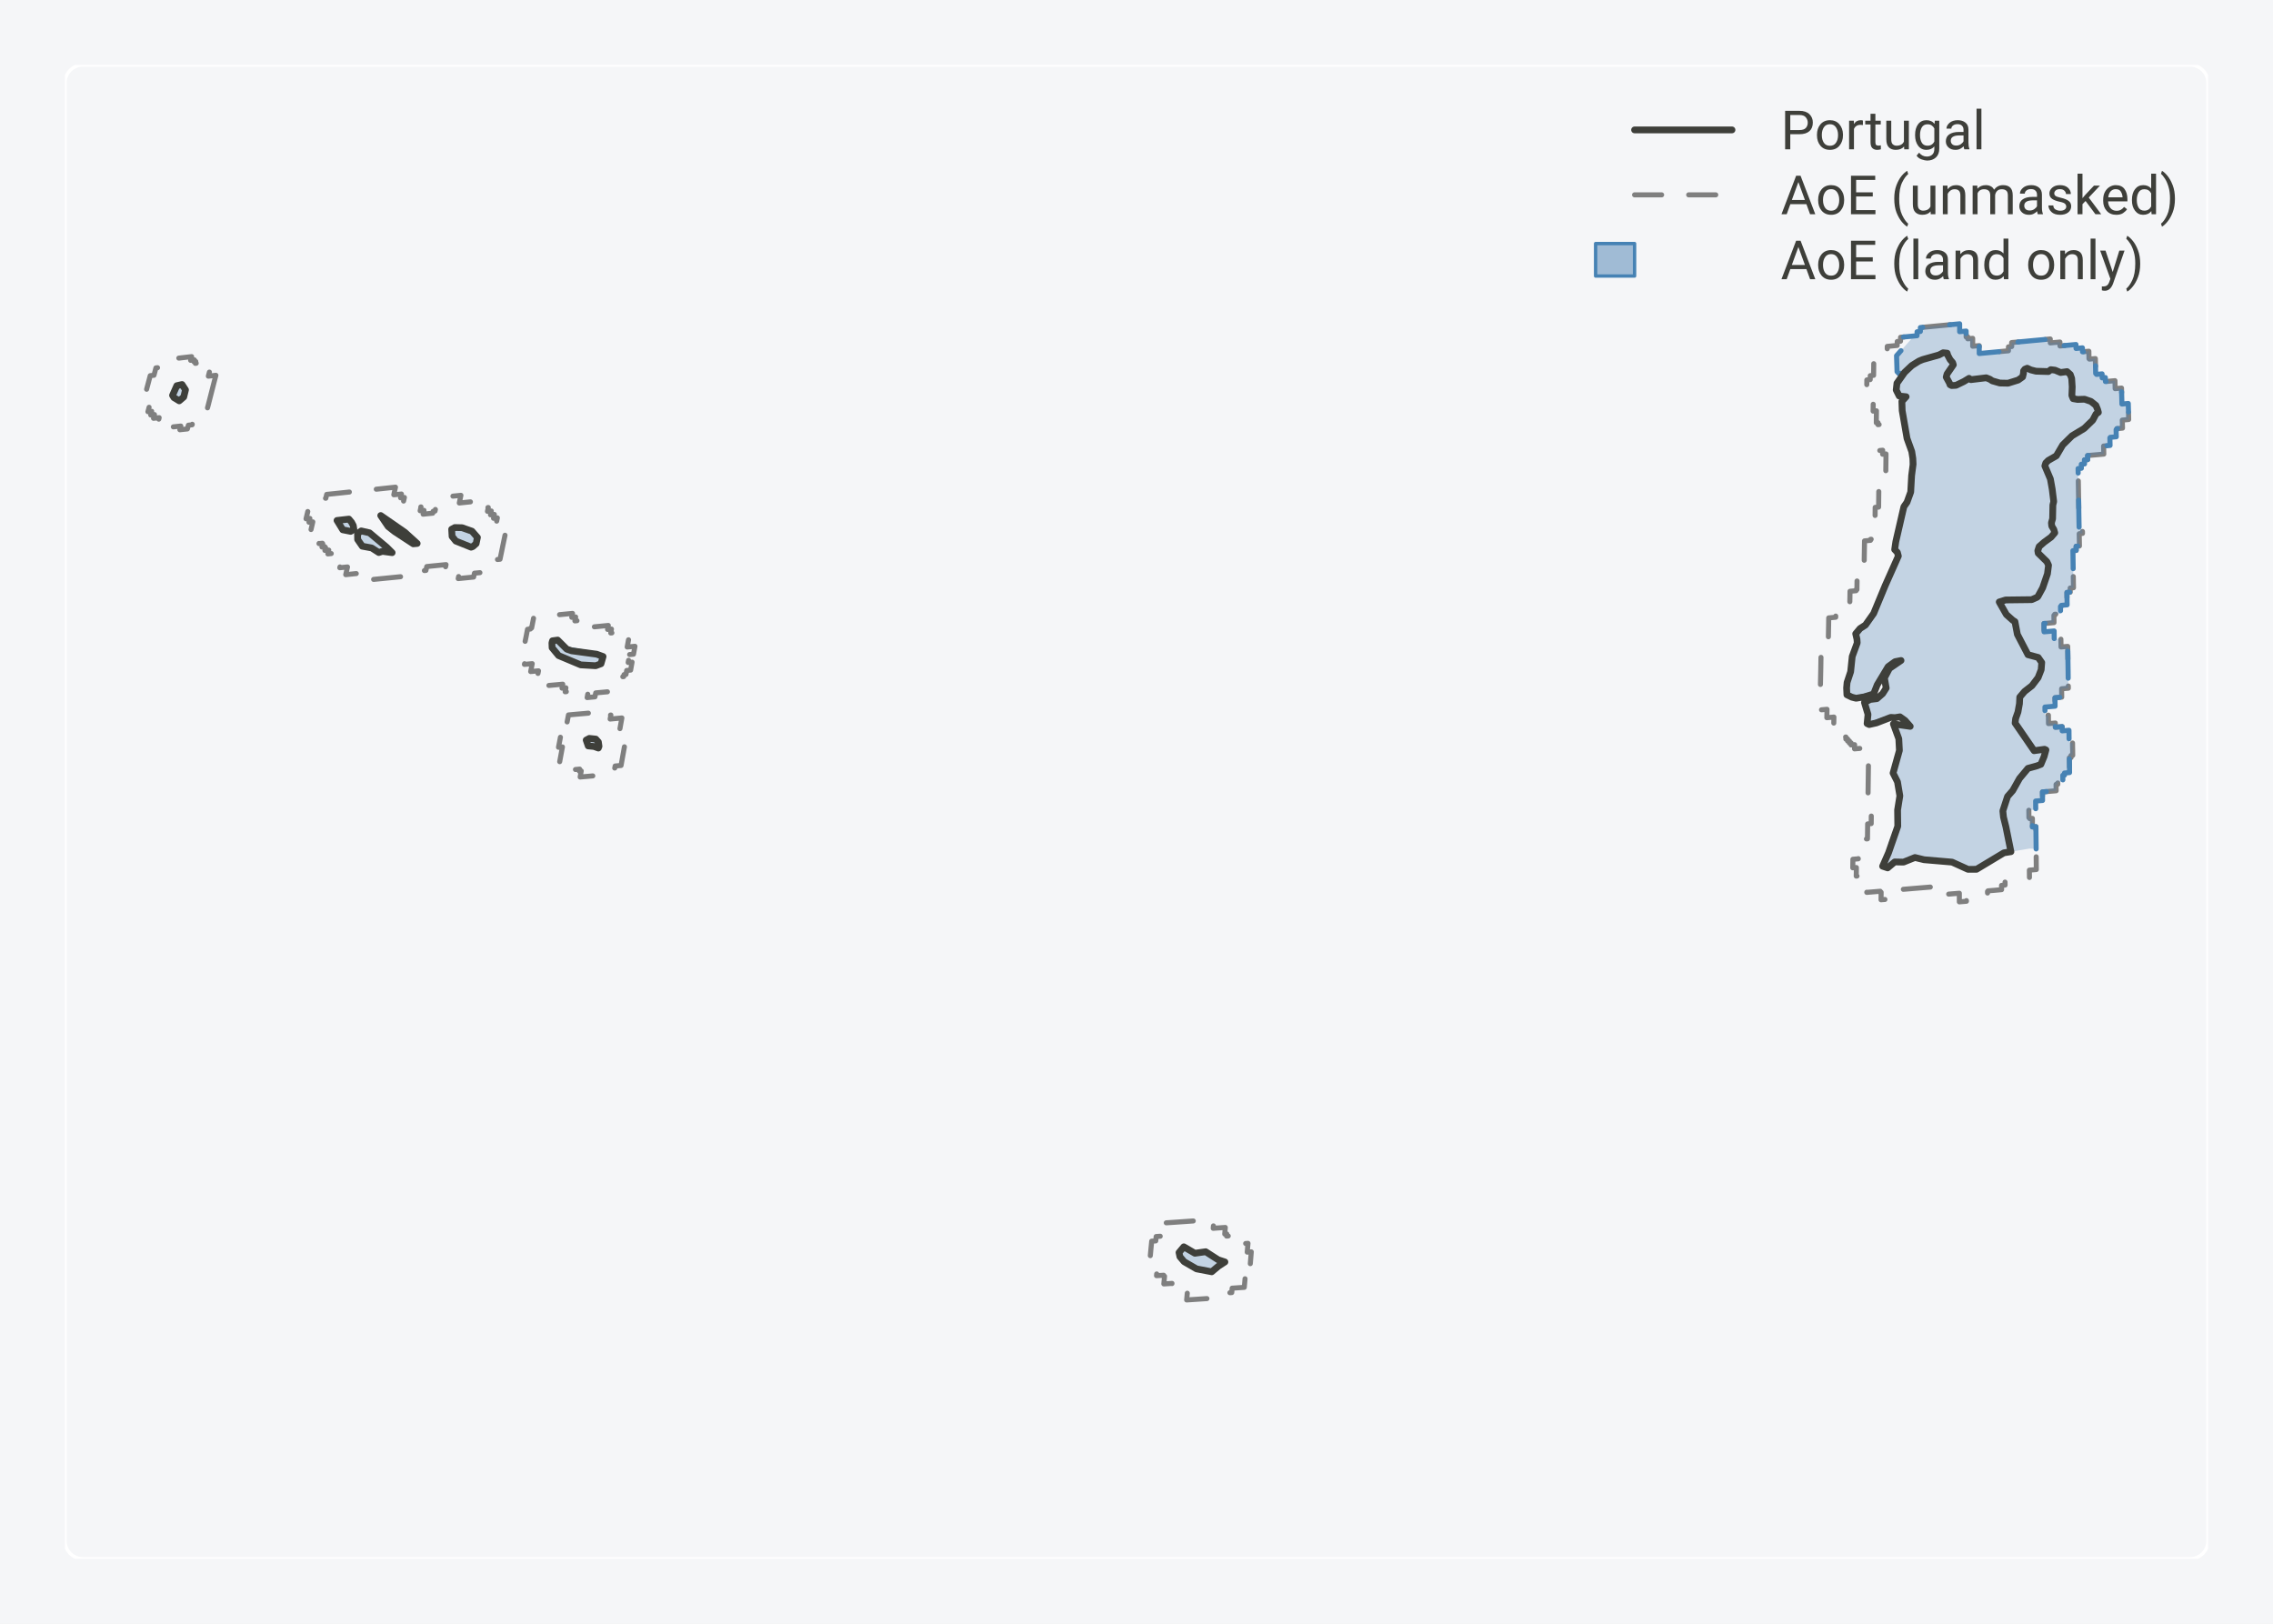
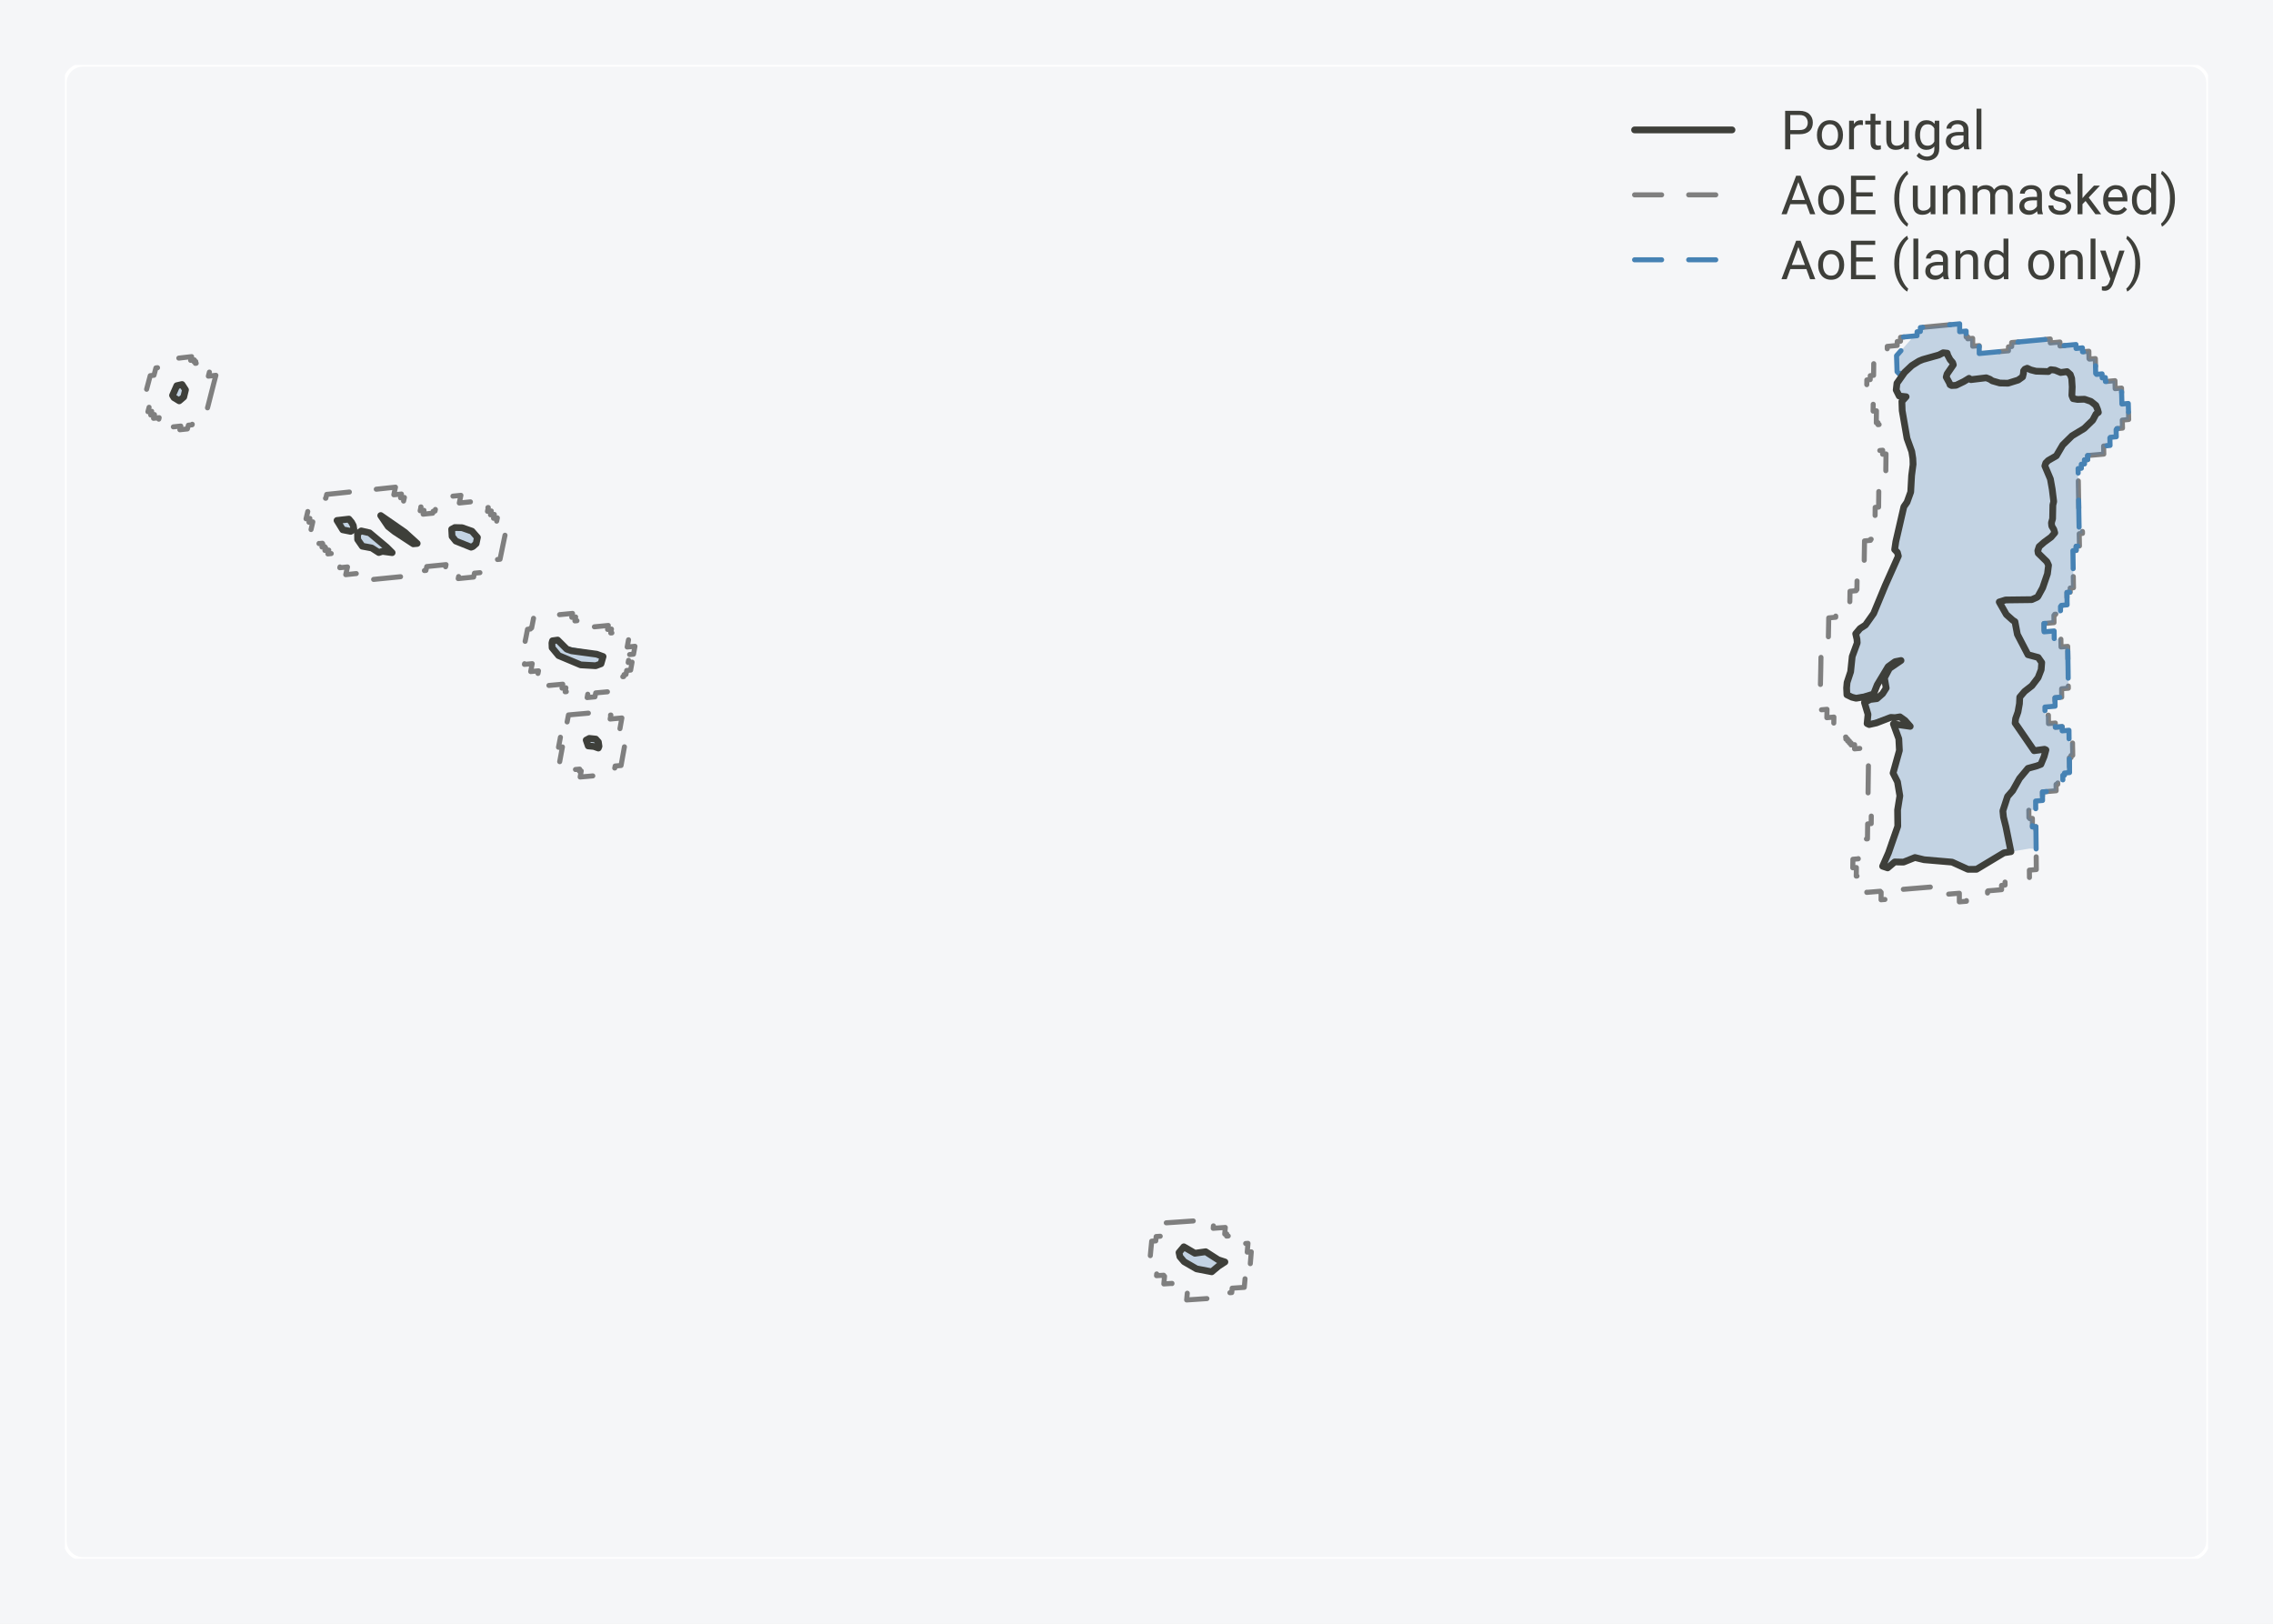
<svg xmlns="http://www.w3.org/2000/svg" width="504.00pt" height="360.00pt" viewBox="0 0 504.00 360.00">
  <g class="svglite">
    <defs>
      <style type="text/css">
    /* theme-aware-processed */
    .svglite line, .svglite polyline, .svglite polygon, .svglite path, .svglite circle {
      fill: none;
      stroke: #3E3F3A;
      stroke-linecap: round;
      stroke-linejoin: round;
      stroke-miterlimit: 10.00;
    }
    .svglite &gt; g &gt; rect {
      fill: none;
      stroke: #3E3F3A;
      stroke-linecap: round;
      stroke-linejoin: round;
      stroke-miterlimit: 10.00;
    }
    .svglite text {
      white-space: pre;
      fill: #3E3F3A;
    }
    .svglite g.glyphgroup path {
      fill: inherit;
      stroke: none;
    }
  </style>
    </defs>
    <rect class="svg-bg" width="100%" height="100%" style="stroke: none; fill: #F5F6F8;" />
    <defs>
      <clipPath id="cpMC4wMHw1MDQuMDB8MC4wMHwzNjAuMDA=">
        <rect x="0.00" y="0.00" width="504.00" height="360.00" />
      </clipPath>
    </defs>
    <g clip-path="url(#cpMC4wMHw1MDQuMDB8MC4wMHwzNjAuMDA=)">
</g>
    <defs>
      <clipPath id="cpMTQuNDB8NDg5LjYwfDE0LjQwfDM0NS42MA==">
        <rect x="14.40" y="14.40" width="475.20" height="331.20" />
      </clipPath>
    </defs>
    <g clip-path="url(#cpMTQuNDB8NDg5LjYwfDE0LjQwfDM0NS42MA==)">
      <rect rx="4" x="14.40" y="14.40" width="475.20" height="331.20" style="stroke-width: 0.75; stroke: #FFFFFF; fill: #F5F6F8;" />
      <path d="M 47.02 86.49 L 47.44 84.85 L 47.87 83.21 L 46.20 83.40 L 46.62 81.76 L 44.96 81.95 L 45.38 80.32 L 43.72 80.51 L 43.31 80.56 L 43.41 80.15 L 43.00 80.20 L 43.10 79.79 L 42.27 79.89 L 42.49 79.07 L 40.82 79.26 L 37.50 79.65 L 35.84 79.84 L 35.40 81.47 L 34.57 81.57 L 34.36 82.38 L 34.14 83.20 L 33.31 83.29 L 32.44 86.56 L 32.00 88.19 L 32.83 88.10 L 32.62 88.92 L 32.40 89.74 L 33.23 89.64 L 32.80 91.28 L 33.64 91.19 L 33.42 92.01 L 34.25 91.91 L 34.04 92.74 L 35.29 92.60 L 35.19 93.01 L 35.60 92.96 L 35.28 94.19 L 36.95 94.01 L 37.58 93.94 L 37.53 94.14 L 37.74 94.12 L 37.58 94.74 L 38.42 94.64 L 39.25 94.55 L 40.09 94.46 L 39.88 95.28 L 41.55 95.10 L 41.77 94.27 L 42.60 94.18 L 42.82 93.35 L 43.65 93.26 L 45.33 93.07 L 45.75 91.42 L 46.18 89.78 L 46.60 88.13 L 47.02 86.49 Z" style="fill-rule: evenodd; stroke-width: 1.12; stroke: #7F7F7F; stroke-dasharray: 6.00,6.00;" />
      <path d="M 87.32 109.69 L 87.69 108.01 L 86.00 108.19 L 84.31 108.37 L 82.61 108.55 L 80.92 108.72 L 79.22 108.90 L 77.53 109.08 L 75.83 109.26 L 74.14 109.44 L 72.44 109.61 L 72.25 110.46 L 71.40 110.55 L 71.25 111.18 L 71.04 111.20 L 70.99 111.41 L 70.35 111.48 L 70.16 112.32 L 69.31 112.41 L 69.11 113.25 L 68.26 113.34 L 67.86 115.03 L 68.71 114.94 L 68.51 115.79 L 69.36 115.70 L 69.17 116.54 L 68.77 118.24 L 69.62 118.15 L 69.42 119.00 L 70.27 118.91 L 70.08 119.76 L 70.93 119.67 L 70.73 120.52 L 71.48 120.44 L 71.45 120.55 L 71.56 120.54 L 71.39 121.28 L 72.03 121.21 L 71.98 121.43 L 72.19 121.41 L 72.04 122.04 L 72.90 121.96 L 72.70 122.81 L 74.30 122.64 L 74.28 122.75 L 74.38 122.74 L 74.02 124.34 L 75.73 124.16 L 75.34 125.87 L 77.05 125.70 L 76.66 127.41 L 78.37 127.23 L 80.08 127.06 L 79.70 128.77 L 81.41 128.60 L 83.13 128.43 L 84.84 128.26 L 86.55 128.09 L 88.26 127.92 L 89.98 127.75 L 91.69 127.58 L 93.40 127.41 L 93.59 126.55 L 94.44 126.47 L 94.63 125.61 L 95.48 125.52 L 98.90 125.18 L 98.54 126.90 L 100.25 126.73 L 101.96 126.56 L 101.60 128.28 L 105.02 127.94 L 105.20 127.08 L 106.06 127.00 L 106.91 126.91 L 107.05 126.27 L 107.26 126.25 L 107.31 126.03 L 108.80 125.88 L 108.98 125.02 L 109.84 124.94 L 110.02 124.08 L 110.87 123.99 L 111.23 122.27 L 111.58 120.56 L 111.94 118.84 L 112.29 117.13 L 111.44 117.21 L 111.62 116.36 L 110.77 116.44 L 110.95 115.59 L 110.10 115.67 L 110.28 114.82 L 109.43 114.91 L 109.61 114.05 L 108.76 114.14 L 108.94 113.29 L 108.09 113.37 L 108.27 112.52 L 106.62 112.69 L 106.63 112.64 L 106.58 112.64 L 106.75 111.84 L 105.90 111.93 L 105.05 112.02 L 105.23 111.17 L 101.84 111.52 L 102.20 109.82 L 100.51 109.99 L 98.81 110.17 L 98.44 111.86 L 96.74 112.04 L 96.46 113.31 L 96.04 113.36 L 95.95 113.78 L 94.67 113.91 L 93.82 114.00 L 94.01 113.15 L 93.16 113.24 L 93.35 112.39 L 91.65 112.57 L 92.02 110.87 L 90.33 111.05 L 89.48 111.13 L 89.67 110.29 L 88.82 110.37 L 89.01 109.53 L 87.33 109.70 L 87.33 109.69 L 87.32 109.69 Z" style="fill-rule: evenodd; stroke-width: 1.12; stroke: #7F7F7F; stroke-dasharray: 6.00,6.00;" />
      <path d="M 139.61 145.12 L 140.47 145.04 L 140.79 143.29 L 139.07 143.45 L 139.39 141.69 L 137.67 141.85 L 138.00 140.10 L 136.28 140.26 L 135.42 140.34 L 135.58 139.47 L 134.72 139.55 L 134.88 138.67 L 133.16 138.84 L 129.72 139.17 L 130.06 137.42 L 128.34 137.58 L 127.47 137.66 L 127.64 136.79 L 126.78 136.87 L 126.95 136.00 L 123.51 136.33 L 120.07 136.66 L 118.35 136.83 L 118.01 138.57 L 117.88 139.22 L 117.66 139.24 L 117.62 139.46 L 116.97 139.52 L 116.80 140.39 L 116.63 141.27 L 116.45 142.14 L 116.28 143.01 L 116.11 143.88 L 116.97 143.80 L 116.63 145.55 L 116.28 147.30 L 118.01 147.14 L 117.67 148.89 L 119.40 148.73 L 119.06 150.49 L 120.79 150.33 L 120.45 152.09 L 122.18 151.93 L 123.92 151.77 L 124.78 151.69 L 124.62 152.57 L 125.48 152.49 L 125.31 153.37 L 127.05 153.21 L 129.65 152.97 L 129.48 153.85 L 130.35 153.78 L 130.19 154.66 L 131.92 154.50 L 132.09 153.62 L 132.95 153.54 L 133.82 153.46 L 134.69 153.38 L 134.85 152.49 L 137.45 152.26 L 137.86 150.05 L 138.29 150.01 L 138.37 149.57 L 138.80 149.53 L 138.96 148.65 L 139.83 148.57 L 140.15 146.80 L 139.29 146.88 L 139.45 146.00 L 139.61 145.12 Z" style="fill-rule: evenodd; stroke-width: 1.12; stroke: #7F7F7F; stroke-dasharray: 6.00,6.00;" />
      <path d="M 124.18 163.91 L 124.01 164.79 L 123.84 165.68 L 124.71 165.60 L 124.38 167.38 L 124.05 169.16 L 125.80 169.01 L 125.47 170.79 L 127.22 170.64 L 128.53 170.52 L 128.45 170.97 L 128.88 170.93 L 128.64 172.27 L 130.39 172.12 L 132.14 171.96 L 133.89 171.81 L 135.64 171.66 L 135.88 170.32 L 136.32 170.28 L 136.40 169.83 L 137.71 169.72 L 138.35 166.15 L 138.99 162.58 L 138.12 162.66 L 138.28 161.77 L 137.41 161.85 L 137.57 160.96 L 137.89 159.18 L 136.15 159.34 L 135.29 159.42 L 135.45 158.53 L 134.58 158.61 L 134.74 157.72 L 133.00 157.88 L 131.26 158.04 L 129.53 158.20 L 127.79 158.35 L 126.05 158.51 L 125.71 160.28 L 123.97 160.44 L 123.64 162.21 L 124.51 162.13 L 124.34 163.02 L 124.18 163.91 Z" style="fill-rule: evenodd; stroke-width: 1.12; stroke: #7F7F7F; stroke-dasharray: 6.00,6.00;" />
      <path d="M 257.26 274.09 L 256.36 274.15 L 256.27 275.12 L 255.37 275.18 L 255.18 277.12 L 255.00 279.06 L 255.90 279.00 L 255.81 279.98 L 255.72 280.95 L 256.62 280.89 L 256.44 282.83 L 258.02 282.73 L 257.99 282.97 L 258.22 282.96 L 258.06 284.66 L 259.87 284.54 L 259.78 285.52 L 260.68 285.46 L 261.58 285.40 L 261.49 286.37 L 263.07 286.27 L 263.05 286.51 L 263.28 286.50 L 263.12 288.21 L 264.93 288.09 L 266.73 287.97 L 268.54 287.85 L 270.34 287.73 L 272.14 287.61 L 272.22 286.64 L 273.12 286.58 L 273.21 285.60 L 274.11 285.54 L 275.90 285.42 L 276.07 283.47 L 277.86 283.35 L 278.02 281.39 L 277.12 281.45 L 277.21 280.48 L 277.29 279.50 L 277.37 278.53 L 277.45 277.55 L 276.55 277.61 L 276.72 275.66 L 275.38 275.76 L 275.42 275.27 L 274.97 275.30 L 275.10 273.84 L 271.97 274.05 L 272.01 273.57 L 271.56 273.60 L 271.69 272.14 L 269.90 272.26 L 269.01 272.33 L 269.09 271.36 L 268.20 271.42 L 267.30 271.48 L 266.41 271.54 L 266.49 270.57 L 264.70 270.69 L 261.12 270.94 L 257.53 271.18 L 257.26 274.09 Z" style="fill-rule: evenodd; stroke-width: 1.12; stroke: #7F7F7F; stroke-dasharray: 6.00,6.00;" />
      <path d="M 462.89 101.00 L 465.04 100.81 L 466.48 100.68 L 466.44 98.89 L 467.87 98.76 L 467.83 97.08 L 467.92 97.07 L 467.92 96.96 L 469.25 96.84 L 469.21 95.28 L 469.39 95.26 L 469.39 95.04 L 470.63 94.92 L 470.58 93.14 L 472.00 93.01 L 471.96 91.23 L 471.91 89.45 L 470.50 89.58 L 470.41 86.04 L 469.00 86.17 L 468.96 84.40 L 467.55 84.53 L 466.84 84.59 L 466.83 83.71 L 466.12 83.78 L 466.10 82.89 L 464.86 83.01 L 464.86 82.79 L 464.68 82.80 L 464.61 79.50 L 463.29 79.62 L 463.29 79.51 L 463.20 79.52 L 463.17 77.87 L 461.76 78.00 L 461.74 77.12 L 461.03 77.19 L 460.33 77.26 L 460.31 76.38 L 458.89 76.51 L 456.77 76.71 L 456.75 75.83 L 456.04 75.90 L 455.33 75.96 L 454.62 76.03 L 454.61 75.15 L 453.19 75.29 L 451.77 75.42 L 450.34 75.55 L 448.91 75.69 L 447.48 75.82 L 446.05 75.95 L 446.06 76.83 L 445.34 76.90 L 445.34 77.78 L 444.63 77.84 L 441.75 78.11 L 438.86 78.38 L 438.86 76.63 L 437.41 76.76 L 437.41 75.01 L 436.32 75.12 L 436.32 74.68 L 435.96 74.71 L 435.96 73.40 L 434.52 73.54 L 434.52 71.79 L 433.07 71.93 L 430.18 72.20 L 427.27 72.48 L 425.81 72.62 L 425.81 73.49 L 425.08 73.56 L 425.07 74.43 L 424.34 74.50 L 422.88 74.64 L 421.42 74.78 L 421.41 75.65 L 420.68 75.72 L 420.67 76.59 L 418.47 76.80 L 418.45 78.55 L 416.97 78.69 L 416.95 80.44 L 415.47 80.58 L 415.44 83.22 L 414.70 83.29 L 414.69 84.16 L 413.94 84.23 L 413.92 85.99 L 413.89 87.76 L 414.64 87.69 L 414.62 88.57 L 415.37 88.50 L 415.33 91.15 L 416.07 91.08 L 416.06 91.97 L 416.05 92.85 L 416.04 93.74 L 416.41 93.70 L 416.41 94.15 L 416.78 94.11 L 416.77 94.56 L 416.75 96.33 L 416.73 98.11 L 416.71 99.89 L 417.45 99.82 L 417.44 100.71 L 418.19 100.64 L 418.18 101.54 L 418.14 105.11 L 418.10 108.47 L 417.91 108.49 L 417.91 108.71 L 416.59 108.83 L 416.57 110.63 L 416.55 112.43 L 415.79 112.49 L 415.78 113.39 L 415.77 114.29 L 415.02 114.36 L 414.99 116.17 L 414.95 119.55 L 414.76 119.57 L 414.75 119.80 L 413.43 119.92 L 413.40 121.73 L 413.37 123.54 L 413.35 125.36 L 413.32 126.95 L 413.13 126.96 L 413.13 127.19 L 411.79 127.31 L 411.74 130.73 L 411.55 130.74 L 411.55 130.97 L 410.21 131.09 L 410.18 132.92 L 410.16 133.83 L 409.39 133.90 L 409.38 134.81 L 408.61 134.88 L 407.07 135.02 L 407.04 136.85 L 405.49 136.99 L 405.46 138.82 L 405.39 142.49 L 405.35 144.33 L 403.80 144.46 L 403.76 146.31 L 403.73 148.15 L 403.69 149.99 L 403.65 151.84 L 403.62 153.69 L 403.58 155.55 L 403.54 157.40 L 405.11 157.26 L 405.07 159.12 L 406.64 158.98 L 406.60 160.84 L 408.17 160.71 L 408.14 162.57 L 408.92 162.50 L 408.91 163.43 L 409.30 163.40 L 409.29 163.87 L 409.68 163.83 L 409.67 164.30 L 410.07 164.27 L 410.06 164.73 L 410.45 164.70 L 410.44 165.16 L 411.23 165.10 L 411.21 166.03 L 412.78 165.90 L 412.75 167.76 L 414.32 167.63 L 414.17 178.89 L 414.15 180.78 L 414.93 180.71 L 414.92 181.66 L 414.91 182.60 L 414.12 182.67 L 414.08 185.98 L 413.68 186.01 L 413.68 186.48 L 412.49 186.58 L 412.47 188.48 L 412.45 189.90 L 412.05 189.93 L 412.04 190.41 L 410.85 190.51 L 410.82 192.40 L 411.62 192.34 L 411.61 193.29 L 411.59 194.24 L 412.39 194.17 L 412.36 196.07 L 413.56 195.98 L 413.55 196.45 L 413.95 196.42 L 413.93 197.85 L 416.91 197.60 L 416.91 197.84 L 417.11 197.82 L 417.09 199.49 L 418.68 199.36 L 420.27 199.22 L 420.27 198.27 L 421.07 198.20 L 421.07 197.25 L 423.45 197.05 L 426.60 196.79 L 429.75 196.53 L 430.93 196.43 L 430.93 196.90 L 431.32 196.87 L 431.31 198.30 L 432.88 198.17 L 434.45 198.04 L 434.45 199.95 L 436.02 199.82 L 436.02 198.86 L 436.80 198.80 L 437.58 198.73 L 438.37 198.67 L 439.15 198.60 L 439.93 198.54 L 440.71 198.47 L 440.70 197.64 L 440.80 197.63 L 440.80 197.51 L 442.26 197.39 L 443.82 197.25 L 443.81 196.30 L 444.59 196.23 L 444.58 195.28 L 445.36 195.21 L 448.45 194.95 L 450.00 194.82 L 449.98 192.92 L 451.52 192.79 L 451.50 190.88 L 451.43 183.28 L 450.66 183.34 L 450.65 182.40 L 450.65 181.45 L 450.07 181.50 L 450.07 181.26 L 449.88 181.28 L 449.86 179.62 L 451.39 179.49 L 451.37 177.60 L 452.90 177.47 L 452.88 175.58 L 454.40 175.45 L 455.92 175.32 L 455.90 173.91 L 456.28 173.88 L 456.27 173.40 L 457.41 173.31 L 457.39 171.89 L 457.77 171.86 L 457.76 171.39 L 458.89 171.29 L 458.87 169.41 L 458.84 168.00 L 459.22 167.97 L 459.21 167.50 L 459.59 167.47 L 459.58 166.53 L 459.56 165.59 L 459.55 164.65 L 458.99 164.70 L 458.98 164.47 L 458.79 164.48 L 458.78 163.78 L 458.76 161.91 L 457.25 162.04 L 457.24 161.10 L 456.49 161.17 L 455.74 161.23 L 455.73 160.30 L 454.22 160.43 L 454.20 158.56 L 453.45 158.63 L 453.44 157.70 L 453.43 156.76 L 454.18 156.70 L 455.68 156.57 L 455.66 154.70 L 457.15 154.57 L 457.13 152.71 L 458.62 152.58 L 458.59 150.72 L 458.57 148.87 L 458.54 147.01 L 458.51 145.16 L 458.48 143.31 L 457.00 143.44 L 456.97 141.60 L 455.54 141.72 L 455.54 141.67 L 455.49 141.67 L 455.47 139.89 L 453.98 140.02 L 453.24 140.08 L 453.23 139.16 L 453.22 138.24 L 453.96 138.18 L 455.44 138.04 L 455.42 136.43 L 455.61 136.42 L 455.60 136.19 L 456.90 136.07 L 456.88 134.47 L 457.06 134.45 L 457.06 134.22 L 458.35 134.10 L 458.32 132.27 L 458.31 131.35 L 459.04 131.29 L 459.03 130.37 L 459.76 130.31 L 459.70 126.65 L 459.65 123.00 L 459.63 122.09 L 460.36 122.03 L 460.35 121.12 L 461.08 121.05 L 461.05 119.24 L 461.03 118.34 L 461.04 118.34 L 461.04 118.33 L 461.76 118.26 L 461.74 117.35 L 461.02 117.42 L 460.98 115.61 L 460.95 113.80 L 460.92 111.99 L 460.89 110.19 L 460.86 108.38 L 460.83 106.58 L 460.80 104.79 L 460.78 103.89 L 461.51 103.82 L 461.49 102.93 L 462.21 102.86 L 462.19 101.96 L 462.91 101.90 L 462.89 101.00 Z" style="fill-rule: evenodd; stroke-width: 1.12; stroke: #7F7F7F; stroke-dasharray: 6.00,6.00;" />
      <path d="M 451.48 188.22 L 451.43 183.28 L 450.66 183.34 L 450.65 182.40 L 450.65 181.45 L 450.07 181.50 L 450.07 181.26 L 449.88 181.28 L 449.86 179.62 L 451.39 179.49 L 451.37 177.60 L 452.90 177.47 L 452.88 175.58 L 454.40 175.45 L 455.92 175.32 L 455.90 173.91 L 456.28 173.88 L 456.27 173.40 L 457.41 173.31 L 457.39 171.89 L 457.77 171.86 L 457.76 171.39 L 458.89 171.29 L 458.87 169.41 L 458.84 168.00 L 459.22 167.97 L 459.21 167.50 L 459.59 167.47 L 459.58 166.53 L 459.56 165.59 L 459.55 164.65 L 458.99 164.70 L 458.98 164.47 L 458.79 164.48 L 458.78 163.78 L 458.76 161.91 L 457.25 162.04 L 457.24 161.10 L 456.49 161.17 L 455.74 161.23 L 455.73 160.30 L 454.22 160.43 L 454.20 158.56 L 453.45 158.63 L 453.44 157.70 L 453.43 156.76 L 454.18 156.70 L 455.68 156.57 L 455.66 154.70 L 457.15 154.57 L 457.13 152.71 L 458.62 152.58 L 458.59 150.72 L 458.57 148.87 L 458.54 147.01 L 458.51 145.16 L 458.48 143.31 L 457.00 143.44 L 456.97 141.60 L 455.54 141.72 L 455.54 141.67 L 455.49 141.67 L 455.47 139.89 L 453.98 140.02 L 453.24 140.08 L 453.23 139.16 L 453.22 138.24 L 453.96 138.18 L 455.44 138.04 L 455.42 136.43 L 455.61 136.42 L 455.60 136.19 L 456.90 136.07 L 456.88 134.47 L 457.06 134.45 L 457.06 134.22 L 458.35 134.10 L 458.32 132.27 L 458.31 131.35 L 459.04 131.29 L 459.03 130.37 L 459.76 130.31 L 459.70 126.65 L 459.65 123.00 L 459.63 122.09 L 460.36 122.03 L 460.35 121.12 L 461.08 121.05 L 461.05 119.24 L 461.03 118.34 L 461.04 118.34 L 461.04 118.33 L 461.76 118.26 L 461.74 117.35 L 461.02 117.42 L 460.98 115.61 L 460.95 113.80 L 460.92 111.99 L 460.89 110.19 L 460.86 108.38 L 460.83 106.58 L 460.80 104.79 L 460.78 103.89 L 461.51 103.82 L 461.49 102.93 L 462.21 102.86 L 462.19 101.96 L 462.91 101.90 L 462.89 101.00 L 465.04 100.81 L 466.48 100.68 L 466.44 98.89 L 467.87 98.76 L 467.83 97.08 L 467.92 97.07 L 467.92 96.96 L 469.25 96.84 L 469.21 95.28 L 469.39 95.26 L 469.39 95.04 L 470.63 94.92 L 470.58 93.14 L 472.00 93.01 L 471.96 91.23 L 471.91 89.45 L 470.50 89.58 L 470.41 86.04 L 469.00 86.17 L 468.96 84.40 L 467.55 84.53 L 466.84 84.59 L 466.83 83.71 L 466.12 83.78 L 466.10 82.89 L 464.86 83.01 L 464.86 82.79 L 464.68 82.80 L 464.61 79.50 L 463.29 79.62 L 463.29 79.51 L 463.20 79.52 L 463.17 77.87 L 461.76 78.00 L 461.74 77.12 L 461.03 77.19 L 460.33 77.26 L 460.31 76.38 L 458.89 76.51 L 456.77 76.71 L 456.75 75.83 L 456.04 75.90 L 455.33 75.96 L 454.62 76.03 L 454.61 75.15 L 453.19 75.29 L 451.77 75.42 L 450.34 75.55 L 448.91 75.69 L 447.48 75.82 L 446.05 75.95 L 446.06 76.83 L 445.34 76.90 L 445.34 77.78 L 444.63 77.84 L 441.75 78.11 L 438.86 78.38 L 438.86 76.63 L 437.41 76.76 L 437.41 75.01 L 436.32 75.12 L 436.32 74.68 L 435.96 74.71 L 435.96 73.40 L 434.52 73.54 L 434.52 71.79 L 433.07 71.93 L 430.18 72.20 L 427.27 72.48 L 425.81 72.62 L 425.81 73.49 L 425.08 73.56 L 425.07 74.43 L 424.34 74.50 L 422.88 74.64 L 421.77 74.74 L 421.76 74.85 L 423.83 75.12 L 420.53 78.86 L 420.64 82.40 L 421.07 82.85 L 422.33 82.54 L 420.62 84.96 L 420.45 86.46 L 421.12 87.80 L 422.65 87.96 L 421.71 88.99 L 421.78 91.04 L 422.85 97.20 L 423.90 100.11 L 424.14 101.64 L 423.67 109.08 L 422.85 111.35 L 422.15 112.35 L 420.37 120.07 L 420.11 121.84 L 420.71 122.47 L 420.93 123.28 L 415.45 136.01 L 413.63 138.58 L 412.44 139.35 L 411.47 140.51 L 411.81 142.53 L 410.70 145.55 L 410.35 148.93 L 409.56 151.31 L 409.45 152.52 L 409.52 154.04 L 411.56 154.81 L 415.44 153.86 L 416.25 151.82 L 418.67 147.80 L 420.20 146.70 L 421.52 146.44 L 418.95 148.20 L 417.84 150.31 L 418.23 152.55 L 417.44 153.79 L 416.17 154.90 L 414.69 155.08 L 413.41 155.75 L 414.20 158.39 L 414.00 160.42 L 414.46 160.64 L 419.25 159.05 L 421.28 158.93 L 423.56 161.04 L 419.83 160.51 L 421.03 163.80 L 421.16 166.39 L 419.76 171.40 L 420.74 173.35 L 421.26 176.45 L 420.76 179.58 L 420.80 183.19 L 417.44 192.05 L 418.55 192.42 L 420.12 191.10 L 422.07 191.14 L 424.61 190.12 L 426.63 190.61 L 432.84 191.14 L 436.37 192.74 L 438.26 192.73 L 444.33 189.08 L 450.01 188.14 L 451.48 188.22 Z" style="fill-rule: evenodd; fill: #4D80B3; fill-opacity: 0.30; stroke-width: 1.12; stroke: #4682B4; stroke-dasharray: 6.00,6.00;" />
      <path d="M 264.94 277.86 L 262.49 276.43 L 261.43 277.70 L 261.63 278.63 L 262.56 279.73 L 265.31 281.32 L 268.68 281.97 L 271.60 279.79 L 270.11 279.30 L 267.34 277.52 L 264.94 277.86 Z" style="fill-rule: evenodd; fill: #4D80B3; fill-opacity: 0.30; stroke-width: 1.12; stroke: #4682B4; stroke-dasharray: 6.00,6.00;" />
      <path d="M 132.67 165.85 L 132.68 164.51 L 132.10 163.86 L 130.67 163.71 L 129.98 164.08 L 130.43 165.38 L 132.67 165.85 Z" style="fill-rule: evenodd; fill: #4D80B3; fill-opacity: 0.30; stroke-width: 1.12; stroke: #4682B4; stroke-dasharray: 6.00,6.00;" />
      <path d="M 132.30 145.04 L 125.67 143.92 L 123.65 141.91 L 122.51 142.07 L 122.42 143.61 L 123.86 145.35 L 128.77 147.41 L 132.09 147.60 L 133.26 147.16 L 133.72 145.56 L 132.30 145.04 Z" style="fill-rule: evenodd; fill: #4D80B3; fill-opacity: 0.30; stroke-width: 1.12; stroke: #4682B4; stroke-dasharray: 6.00,6.00;" />
      <path d="M 100.24 118.93 L 101.07 119.96 L 104.46 121.32 L 105.57 120.53 L 105.86 119.15 L 104.65 117.77 L 102.46 117.00 L 100.85 116.96 L 100.15 117.34 L 100.24 118.93 Z" style="fill-rule: evenodd; fill: #4D80B3; fill-opacity: 0.30; stroke-width: 1.12; stroke: #4682B4; stroke-dasharray: 6.00,6.00;" />
      <path d="M 86.07 116.73 L 87.50 117.86 L 91.64 120.57 L 92.50 120.49 L 89.77 118.01 L 84.42 114.30 L 86.07 116.73 Z" style="fill-rule: evenodd; fill: #4D80B3; fill-opacity: 0.30; stroke-width: 1.12; stroke: #4682B4; stroke-dasharray: 6.00,6.00;" />
      <path d="M 83.99 122.50 L 84.79 122.24 L 86.95 122.53 L 81.93 118.13 L 80.10 117.71 L 79.28 118.31 L 79.30 119.61 L 80.33 121.10 L 82.42 121.49 L 83.99 122.50 Z" style="fill-rule: evenodd; fill: #4D80B3; fill-opacity: 0.30; stroke-width: 1.12; stroke: #4682B4; stroke-dasharray: 6.00,6.00;" />
      <path d="M 76.00 117.46 L 77.75 117.81 L 78.47 117.38 L 78.34 116.53 L 77.36 115.09 L 74.73 115.39 L 76.00 117.46 Z" style="fill-rule: evenodd; fill: #4D80B3; fill-opacity: 0.30; stroke-width: 1.12; stroke: #4682B4; stroke-dasharray: 6.00,6.00;" />
      <path d="M 39.74 88.87 L 40.74 88.02 L 41.13 86.43 L 40.36 85.25 L 39.21 85.51 L 38.26 87.65 L 39.74 88.87 Z" style="fill-rule: evenodd; fill: #4D80B3; fill-opacity: 0.30; stroke-width: 1.12; stroke: #4682B4; stroke-dasharray: 6.00,6.00;" />
      <path d="M 261.43 277.70 L 261.63 278.63 L 262.56 279.73 L 265.31 281.32 L 268.68 281.97 L 270.15 280.73 L 271.60 279.79 L 270.11 279.30 L 267.34 277.52 L 264.94 277.86 L 262.49 276.43 L 261.43 277.70 Z" style="fill-rule: evenodd; stroke-width: 1.50;" />
      <path d="M 420.62 84.96 L 420.45 86.46 L 421.12 87.80 L 422.65 87.96 L 421.71 88.99 L 421.78 91.04 L 422.85 97.20 L 423.90 100.11 L 424.14 101.64 L 424.20 102.91 L 423.87 105.43 L 423.67 109.08 L 422.85 111.35 L 422.15 112.35 L 420.37 120.07 L 420.11 121.84 L 420.71 122.47 L 420.93 123.28 L 418.01 129.83 L 415.45 136.01 L 413.63 138.58 L 412.44 139.35 L 411.47 140.51 L 411.75 141.72 L 411.81 142.53 L 410.70 145.55 L 410.35 148.93 L 409.56 151.31 L 409.45 152.52 L 409.52 154.04 L 410.63 154.58 L 411.56 154.81 L 413.39 154.50 L 415.44 153.86 L 416.25 151.82 L 418.67 147.80 L 420.20 146.70 L 421.52 146.44 L 418.95 148.20 L 417.84 150.31 L 418.23 152.55 L 417.44 153.79 L 416.17 154.90 L 414.69 155.08 L 413.41 155.75 L 414.20 158.39 L 414.00 160.42 L 414.46 160.64 L 416.06 160.28 L 419.25 159.05 L 420.18 159.11 L 421.28 158.93 L 422.41 159.74 L 423.56 161.04 L 419.83 160.51 L 421.03 163.80 L 421.16 166.39 L 419.76 171.40 L 420.74 173.35 L 421.26 176.45 L 420.76 179.58 L 420.80 183.19 L 418.75 189.07 L 417.44 192.05 L 418.55 192.42 L 420.12 191.10 L 422.07 191.14 L 424.61 190.12 L 426.63 190.61 L 432.84 191.14 L 436.37 192.74 L 438.26 192.73 L 444.33 189.08 L 445.89 188.83 L 444.77 183.29 L 444.24 181.16 L 444.10 179.78 L 445.14 176.59 L 446.29 175.28 L 447.80 172.59 L 449.67 170.35 L 451.66 169.80 L 452.53 169.46 L 453.25 167.73 L 453.65 166.26 L 453.34 166.12 L 451.03 166.44 L 446.82 160.31 L 446.93 159.32 L 447.45 157.86 L 447.78 156.02 L 447.85 154.56 L 448.92 153.30 L 450.55 152.03 L 451.92 150.23 L 452.60 148.48 L 452.72 146.89 L 451.93 145.76 L 449.67 145.16 L 447.32 140.65 L 446.78 137.82 L 446.31 137.53 L 444.88 136.25 L 443.50 133.83 L 443.30 133.46 L 444.70 133.02 L 450.50 132.95 L 451.71 132.41 L 451.89 132.22 L 452.93 130.32 L 453.99 127.22 L 454.23 125.32 L 453.87 124.54 L 451.94 122.65 L 451.85 122.09 L 452.15 121.18 L 453.27 120.20 L 454.79 119.09 L 455.61 118.13 L 455.40 117.39 L 454.94 116.63 L 454.87 115.91 L 455.13 115.01 L 455.19 111.98 L 455.38 111.19 L 455.04 108.44 L 454.64 106.20 L 453.41 103.29 L 453.62 102.64 L 454.17 102.09 L 455.96 101.06 L 457.37 98.66 L 459.43 96.63 L 462.14 94.99 L 464.02 93.17 L 464.75 91.80 L 465.28 91.43 L 465.11 90.80 L 464.73 89.88 L 463.63 89.00 L 462.22 88.51 L 460.66 88.56 L 459.69 88.39 L 459.40 87.69 L 459.48 85.78 L 459.36 83.90 L 459.05 83.03 L 458.33 82.39 L 456.91 82.59 L 455.67 82.07 L 454.74 81.96 L 454.20 82.38 L 451.45 82.30 L 450.30 82.01 L 449.50 81.64 L 448.99 81.85 L 448.70 82.22 L 448.66 82.80 L 448.48 83.56 L 447.50 84.26 L 445.25 84.96 L 443.43 84.92 L 441.76 84.44 L 441.22 84.08 L 440.41 83.76 L 437.02 84.17 L 436.61 83.88 L 435.44 84.59 L 433.71 85.43 L 432.74 85.48 L 432.39 85.30 L 432.26 84.92 L 431.54 83.60 L 431.73 82.91 L 433.12 80.88 L 432.97 80.39 L 432.40 79.73 L 431.89 78.78 L 431.75 78.30 L 430.87 78.21 L 429.92 78.70 L 426.33 79.71 L 425.47 80.07 L 423.91 81.05 L 422.33 82.54 L 420.62 84.96 Z" style="fill-rule: evenodd; stroke-width: 1.50;" />
      <path d="M 132.68 164.51 L 132.10 163.86 L 130.67 163.71 L 129.98 164.08 L 130.43 165.38 L 131.70 165.50 L 132.67 165.85 L 132.82 165.46 L 132.68 164.51 Z" style="fill-rule: evenodd; stroke-width: 1.50;" />
      <path d="M 41.13 86.43 L 40.36 85.25 L 39.21 85.51 L 38.26 87.65 L 38.57 88.16 L 39.74 88.87 L 40.74 88.02 L 41.13 86.43 Z" style="fill-rule: evenodd; stroke-width: 1.50;" />
      <path d="M 105.57 120.53 L 105.86 119.15 L 104.65 117.77 L 102.46 117.00 L 100.85 116.96 L 100.15 117.34 L 100.24 118.93 L 101.07 119.96 L 104.46 121.32 L 104.84 121.18 L 105.57 120.53 Z" style="fill-rule: evenodd; stroke-width: 1.50;" />
      <path d="M 89.77 118.01 L 84.42 114.30 L 86.07 116.73 L 87.50 117.86 L 91.64 120.57 L 92.50 120.49 L 89.77 118.01 Z" style="fill-rule: evenodd; stroke-width: 1.50;" />
      <path d="M 78.47 117.38 L 78.34 116.53 L 77.95 115.79 L 77.36 115.09 L 74.73 115.39 L 76.00 117.46 L 77.75 117.81 L 78.47 117.38 Z" style="fill-rule: evenodd; stroke-width: 1.50;" />
      <path d="M 81.93 118.13 L 80.10 117.71 L 79.28 118.31 L 79.30 119.61 L 80.33 121.10 L 82.42 121.49 L 83.99 122.50 L 84.79 122.24 L 86.95 122.53 L 85.75 121.33 L 81.93 118.13 Z" style="fill-rule: evenodd; stroke-width: 1.50;" />
      <path d="M 123.65 141.91 L 122.51 142.07 L 122.38 142.54 L 122.42 143.61 L 123.86 145.35 L 128.77 147.41 L 132.09 147.60 L 133.26 147.16 L 133.72 145.56 L 132.30 145.04 L 126.74 144.29 L 125.67 143.92 L 123.65 141.91 Z" style="fill-rule: evenodd; stroke-width: 1.50;" />
-       <rect x="353.80" y="25.20" width="8.64" height="7.20" style="stroke-width: 0.75; stroke: none;" /> fill: #F5F6F8;' /&gt;
- <rect x="353.80" y="39.60" width="8.64" height="7.20" style="stroke-width: 0.75; stroke: none;" /> fill: #F5F6F8;' /&gt;
- <rect x="353.80" y="54.00" width="8.64" height="7.20" style="stroke-width: 0.75; stroke: #4682B4; fill: #4D80B3; fill-opacity: 0.50;" />
      <line x1="362.44" y1="28.80" x2="384.04" y2="28.80" style="stroke-width: 1.50;" />
      <line x1="362.44" y1="43.20" x2="384.04" y2="43.20" style="stroke-width: 1.12; stroke: #7F7F7F; stroke-dasharray: 6.00,6.00;" />
+       <line x1="362.44" y1="57.60" x2="384.04" y2="57.60" style="stroke-width: 1.12; stroke: #4682B4; stroke-dasharray: 6.00,6.00;" />
      <text x="394.84" y="33.10" style="font-size: 12.00px; font-family: &quot;Roboto&quot;, -apple-system, BlinkMacSystemFont, &quot;Segoe UI&quot;, system-ui, sans-serif;" textLength="44.69px" lengthAdjust="spacingAndGlyphs">Portugal</text>
      <text x="394.84" y="47.50" style="font-size: 12.00px; font-family: &quot;Roboto&quot;, -apple-system, BlinkMacSystemFont, &quot;Segoe UI&quot;, system-ui, sans-serif;" textLength="89.36px" lengthAdjust="spacingAndGlyphs">AoE (unmasked)</text>
      <text x="394.84" y="61.90" style="font-size: 12.00px; font-family: &quot;Roboto&quot;, -apple-system, BlinkMacSystemFont, &quot;Segoe UI&quot;, system-ui, sans-serif;" textLength="82.03px" lengthAdjust="spacingAndGlyphs">AoE (land only)</text>
    </g>
  </g>
</svg>
